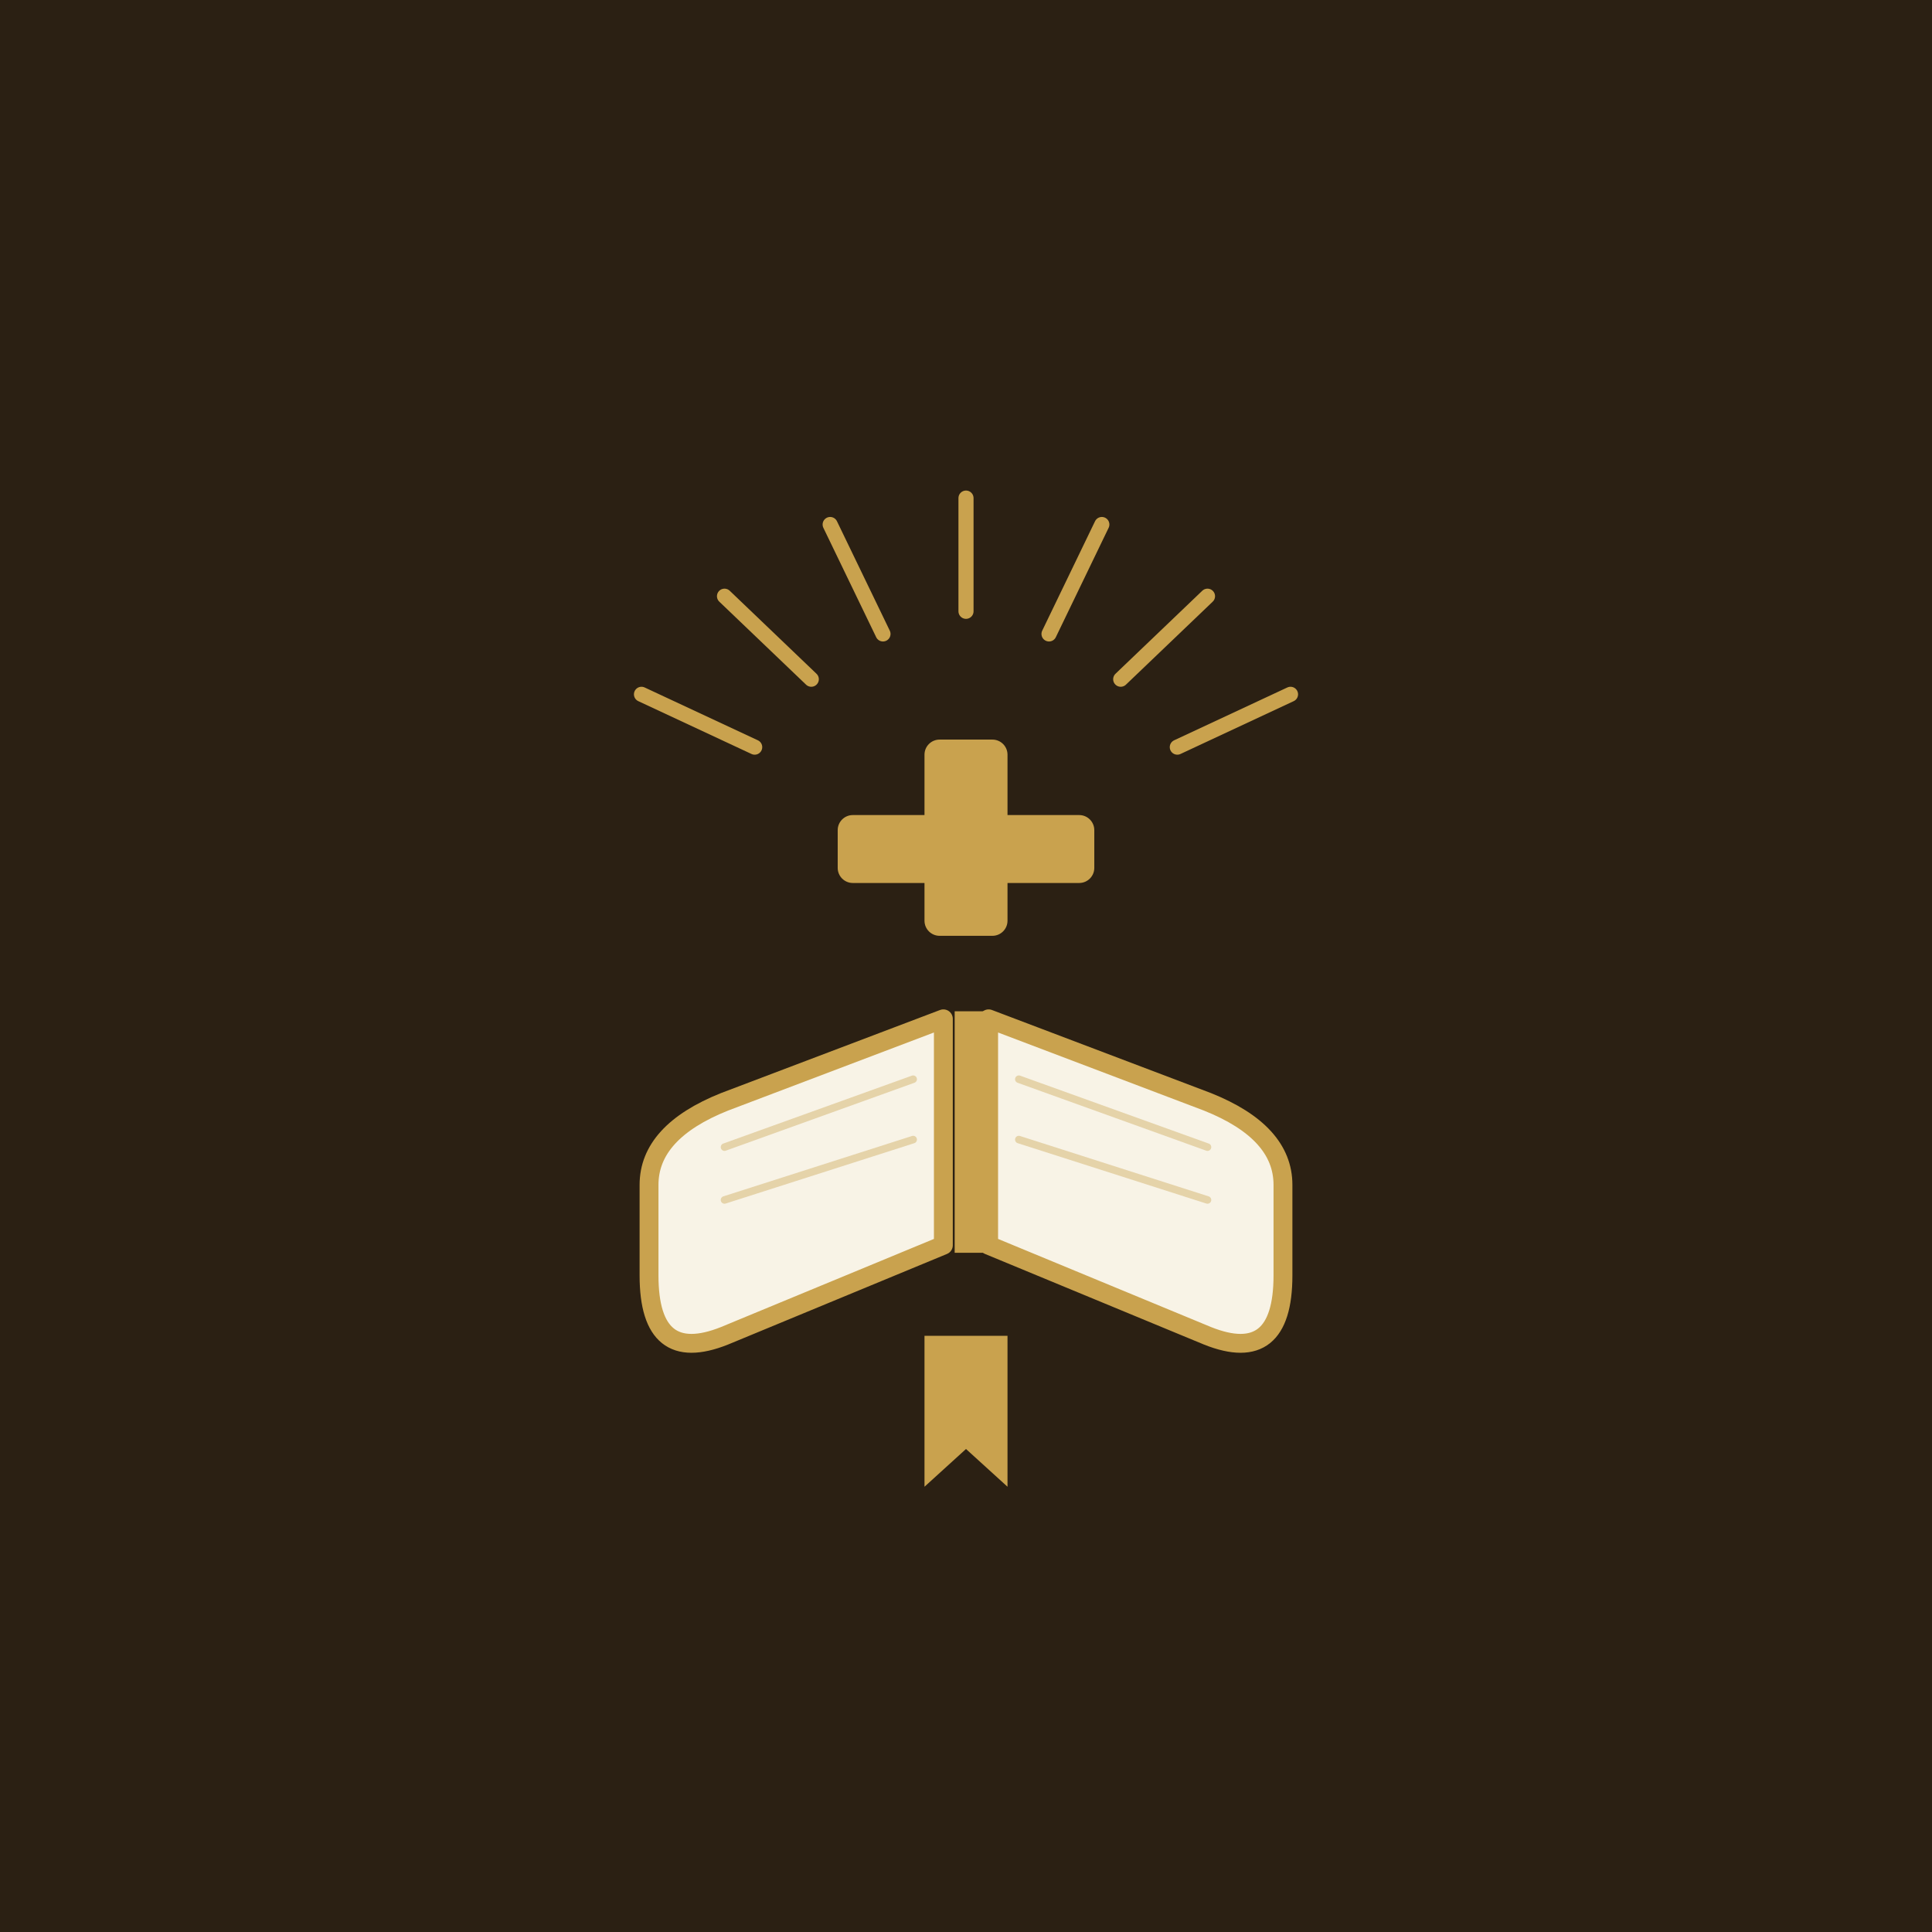
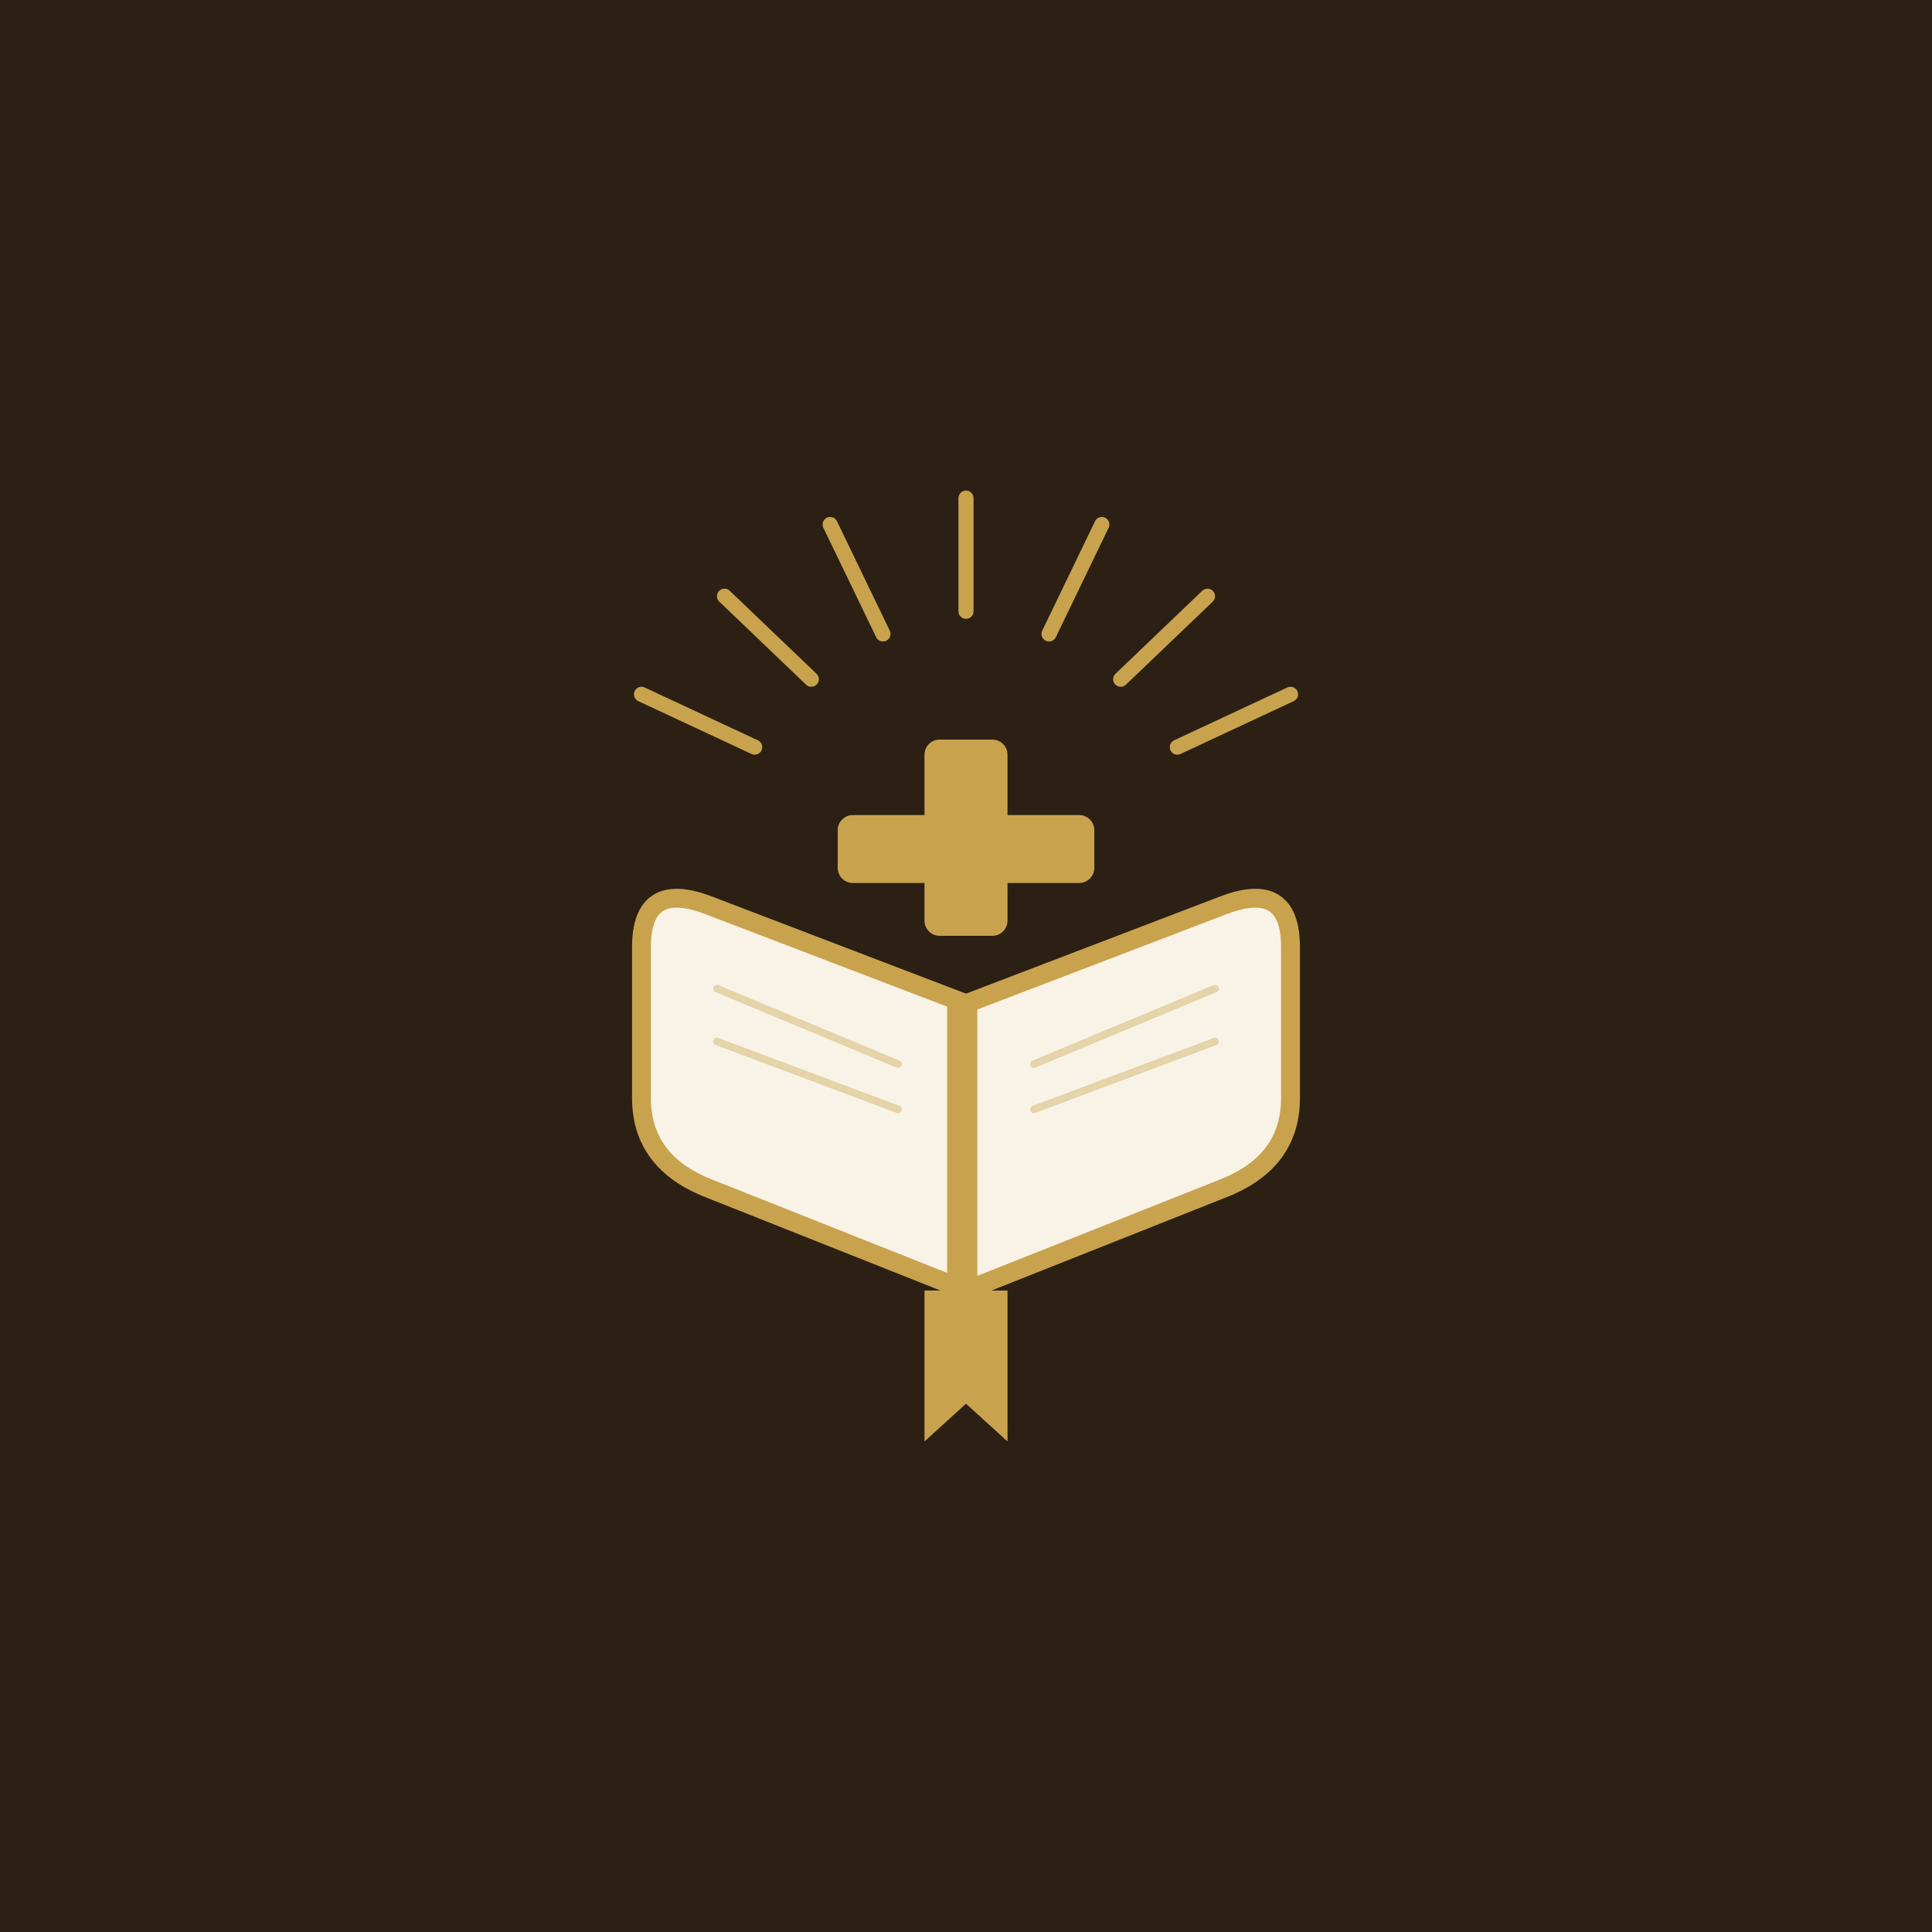
<svg xmlns="http://www.w3.org/2000/svg" viewBox="0 0 512 512">
  <rect x="0" y="0" width="512" height="512" fill="#2B2013" />
  <g stroke="#C9A24E" stroke-width="4" stroke-linecap="round">
    <line x1="256" y1="132" x2="256" y2="162" />
    <line x1="220" y1="139" x2="234" y2="168" />
    <line x1="292" y1="139" x2="278" y2="168" />
    <line x1="192" y1="158" x2="215" y2="180" />
    <line x1="320" y1="158" x2="297" y2="180" />
    <line x1="170" y1="184" x2="200" y2="198" />
    <line x1="342" y1="184" x2="312" y2="198" />
  </g>
  <rect x="245" y="196" width="22" height="52" rx="4" fill="#C9A24E" />
  <rect x="222" y="216" width="68" height="18" rx="4" fill="#C9A24E" />
-   <path d="M172,338 L172,314 Q172,300 192,292 L250,270 L250,330 L192,354 Q172,362 172,338 Z" fill="#F8F3E6" stroke="#C9A24E" stroke-width="5" stroke-linejoin="round" />
-   <path d="M340,338 L340,314 Q340,300 320,292 L262,270 L262,330 L320,354 Q340,362 340,338 Z" fill="#F8F3E6" stroke="#C9A24E" stroke-width="5" stroke-linejoin="round" />
-   <rect x="253" y="268" width="8" height="64" fill="#C9A24E" />
+   <path d="M256,266 L188,240 Q170,233 170,251 L170,291 Q170,308 188,315 L256,342 Z" fill="#F8F3E6" stroke="#C9A24E" stroke-width="5" stroke-linejoin="round" />
+   <path d="M256,266 L324,240 Q342,233 342,251 L342,291 Q342,308 324,315 L256,342 Z" fill="#F8F3E6" stroke="#C9A24E" stroke-width="5" stroke-linejoin="round" />
+   <rect x="251" y="264" width="8" height="80" fill="#C9A24E" />
  <g stroke="#C9A24E" stroke-width="2" stroke-linecap="round" opacity="0.4">
-     <path d="M192,304 L242,286" fill="none" />
-     <path d="M192,318 L242,302" fill="none" />
-     <path d="M320,304 L270,286" fill="none" />
-     <path d="M320,318 L270,302" fill="none" />
+     <path d="M190,262 L238,282" fill="none" />
+     <path d="M190,276 L238,294" fill="none" />
+     <path d="M322,262 L274,282" fill="none" />
+     <path d="M322,276 L274,294" fill="none" />
  </g>
-   <path d="M245,354 L267,354 L267,394 L256,384 L245,394 Z" fill="#C9A24E" />
+   <path d="M245,342 L267,342 L267,382 L256,372 L245,382 Z" fill="#C9A24E" />
</svg>
